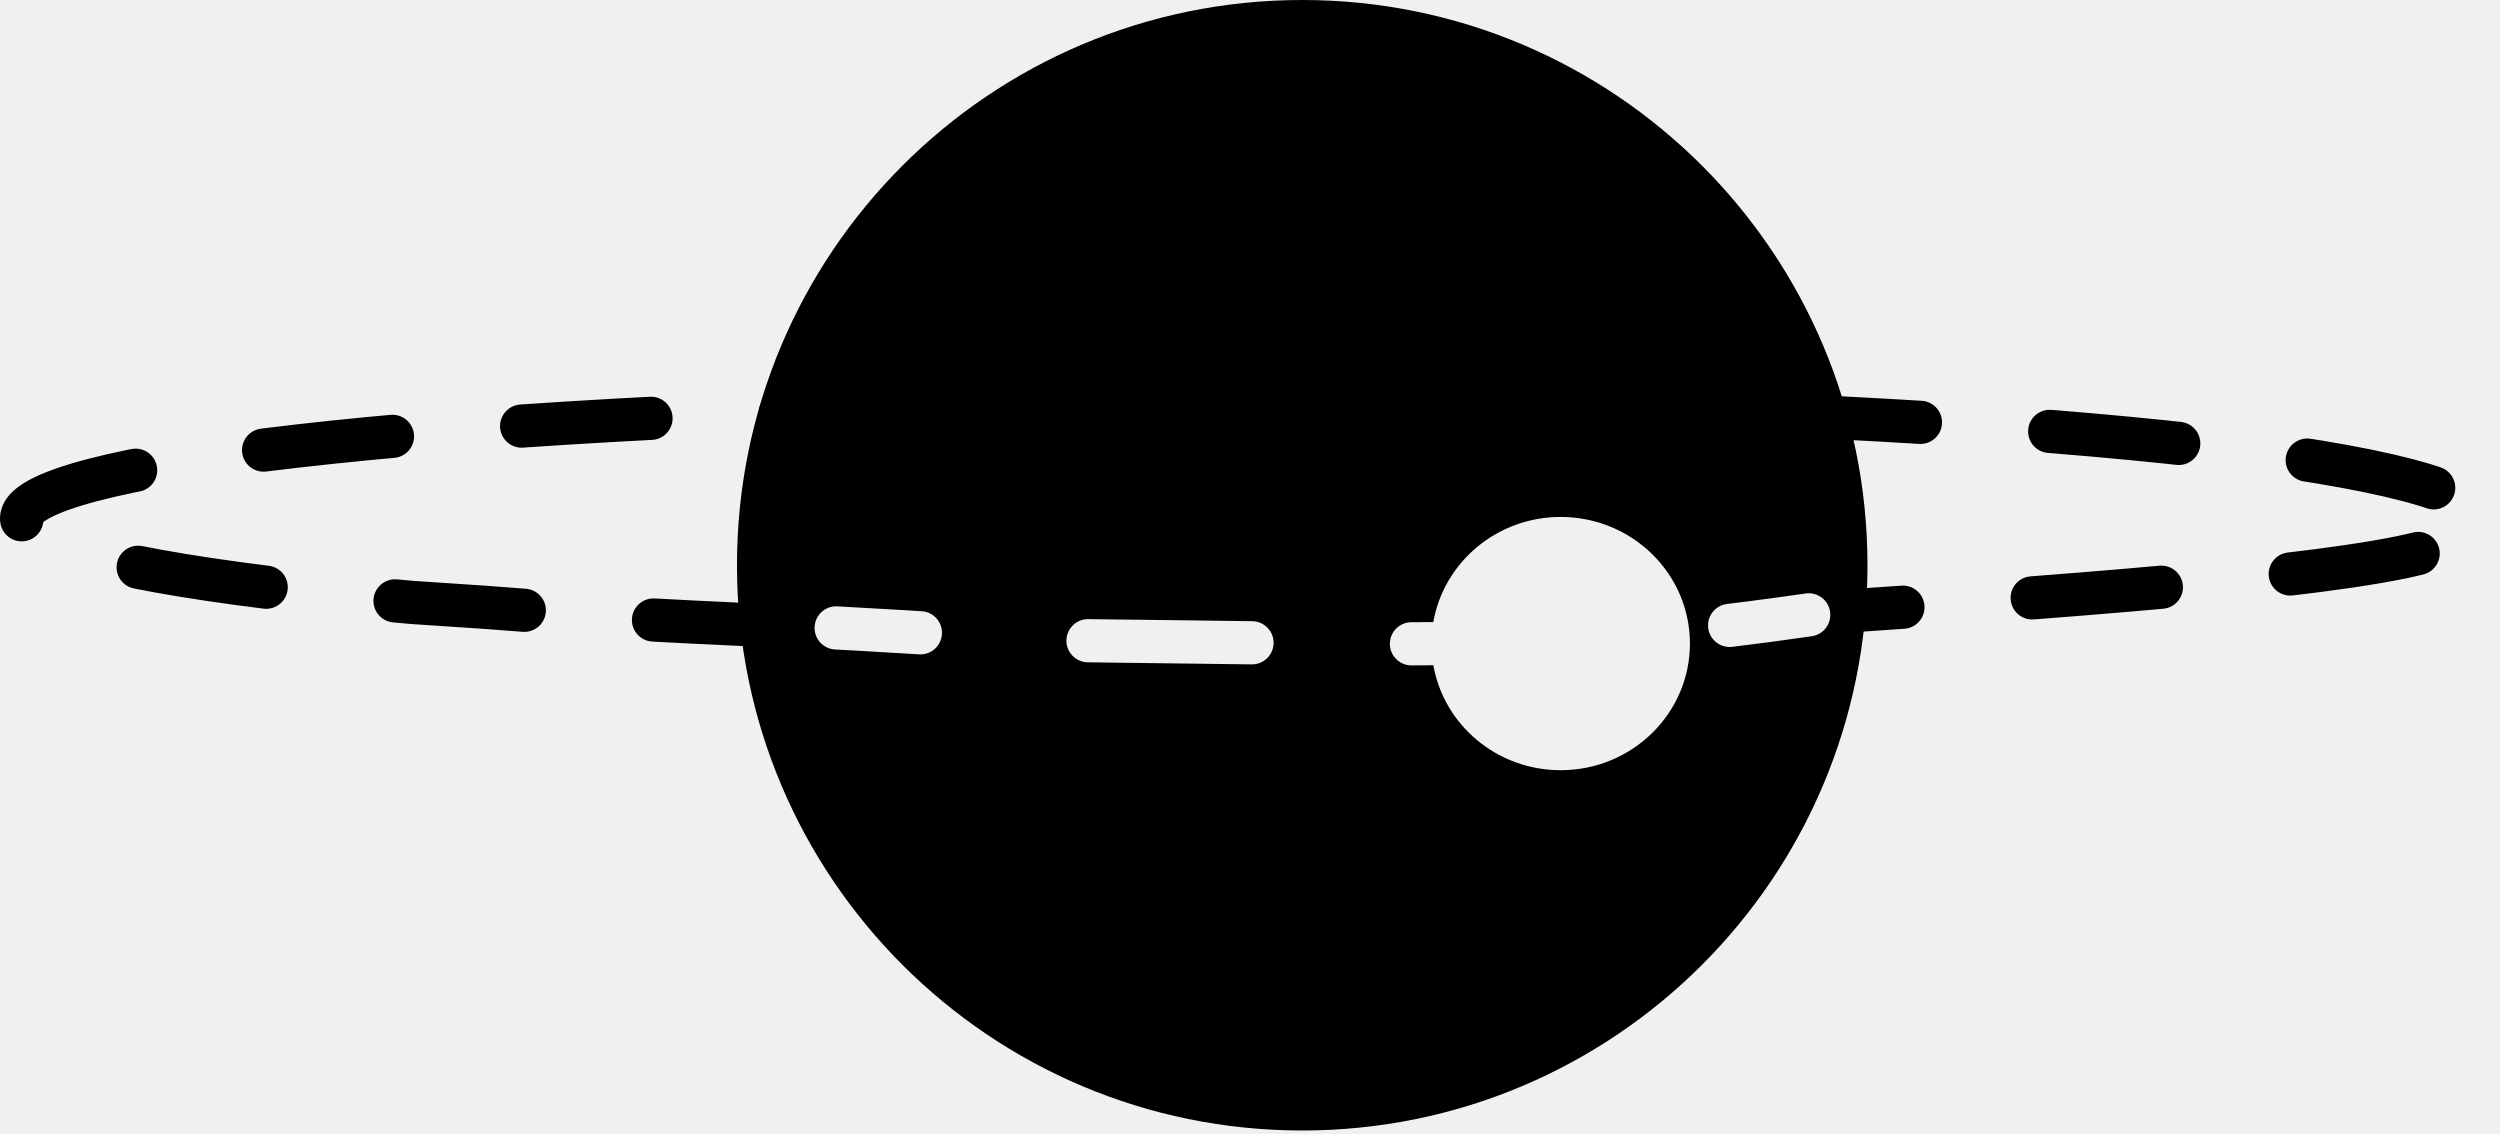
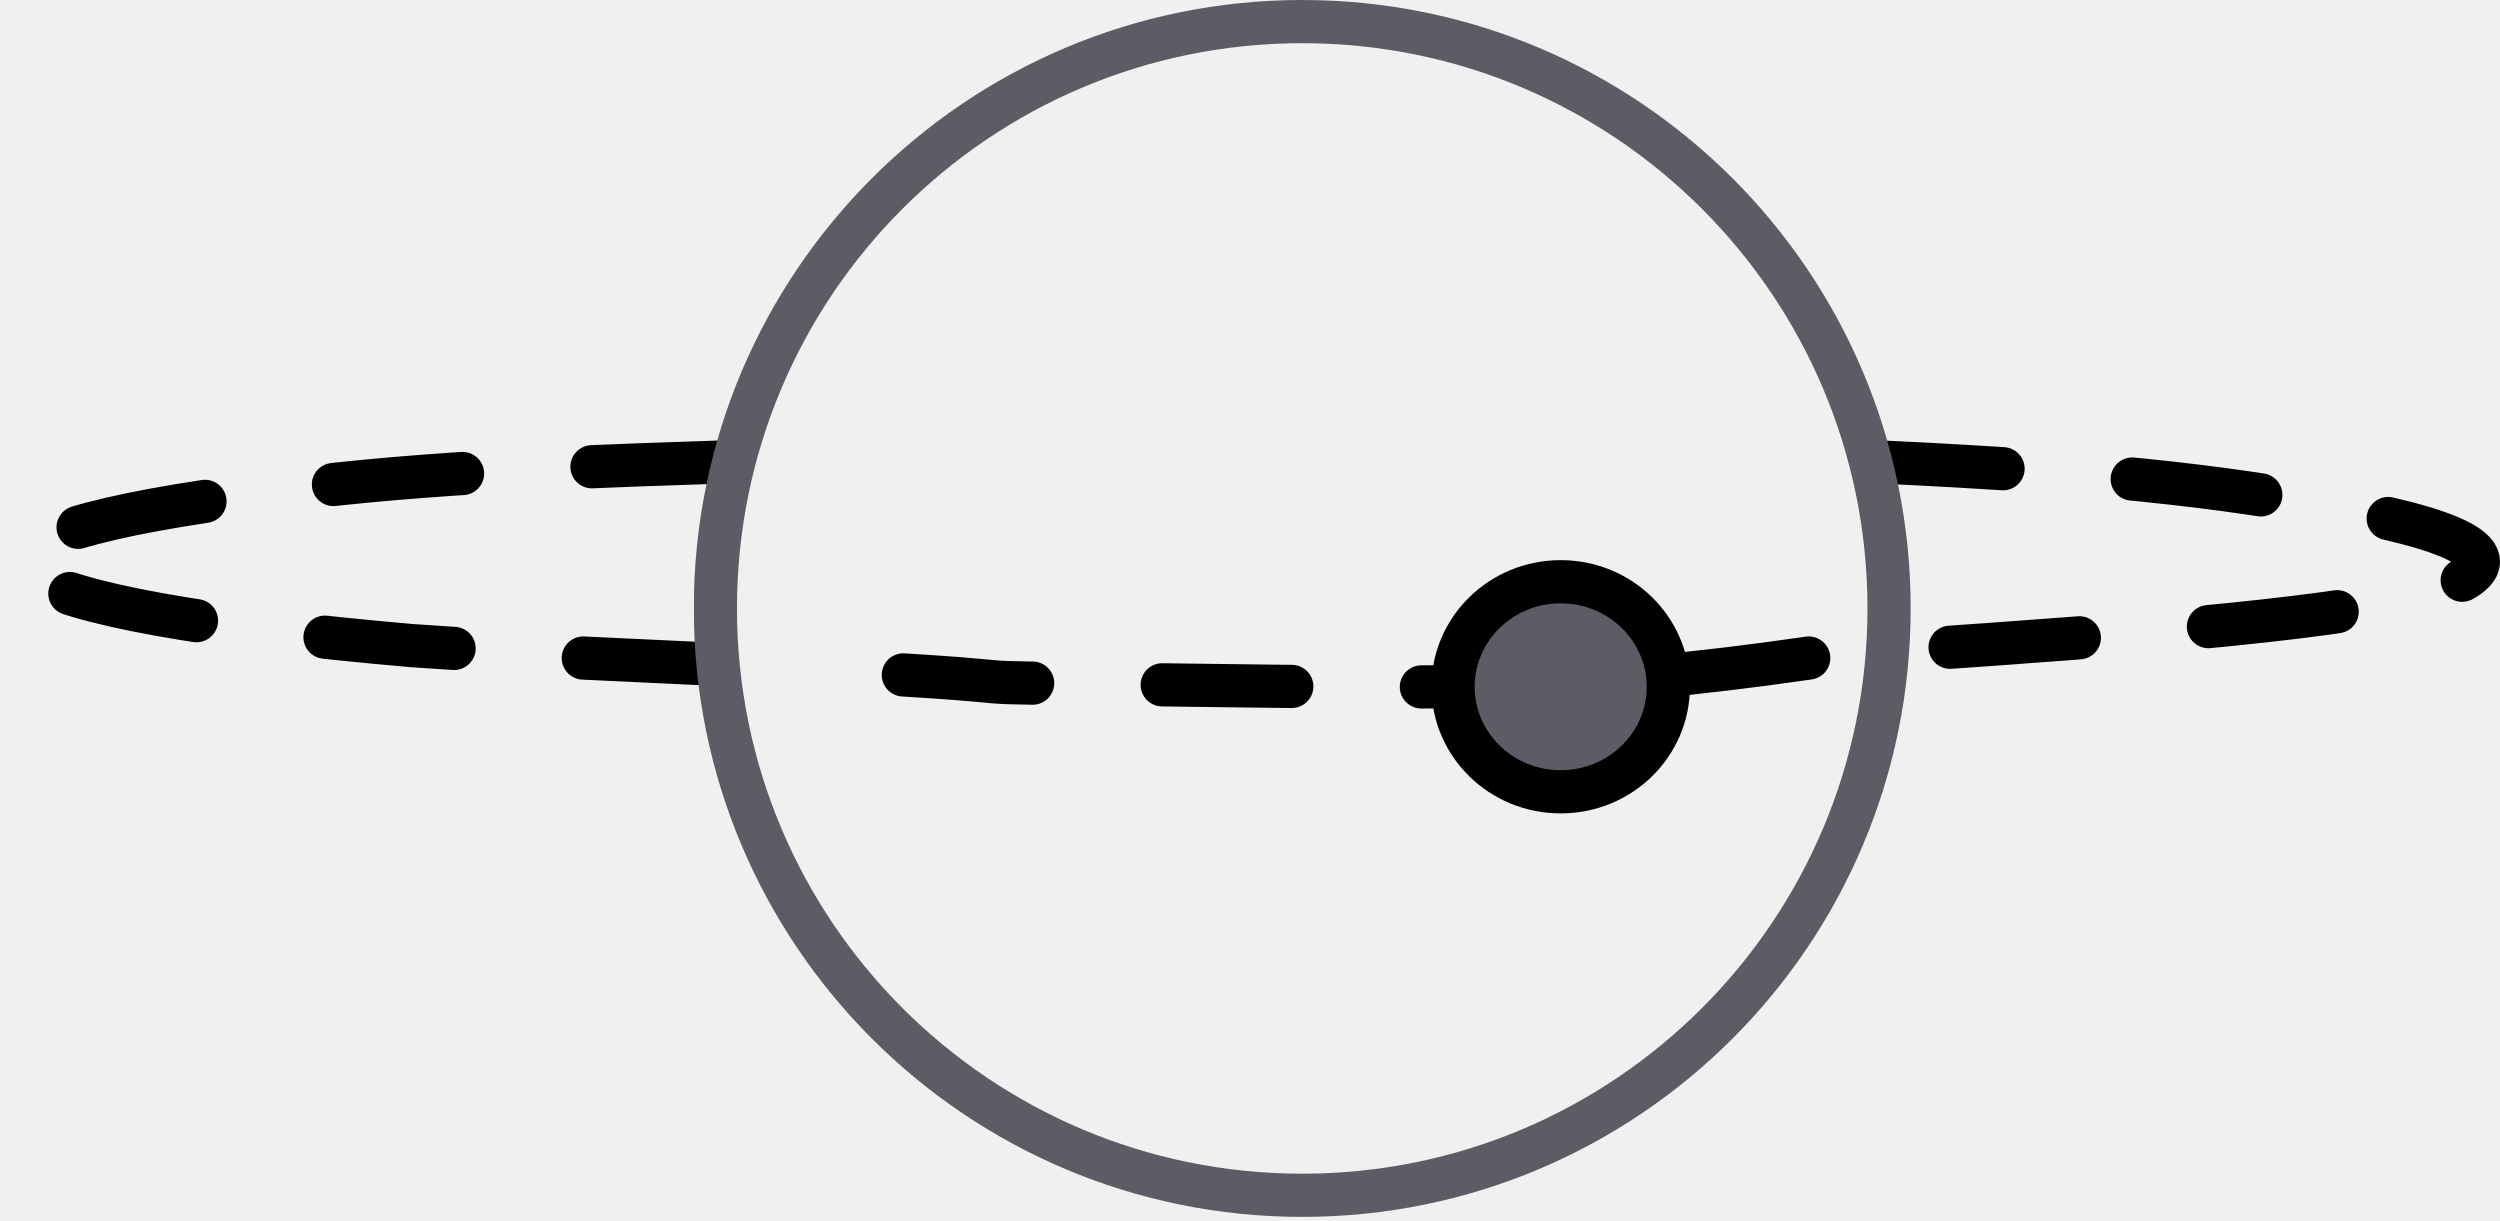
- <svg xmlns="http://www.w3.org/2000/svg" width="463" height="210" viewBox="0 0 463 210" fill="none">
-   <path d="M331.698 76.944C378.952 79.11 416.705 82.74 438.527 87.215C460.348 91.69 464.887 96.734 451.369 101.486C437.852 106.239 387.219 110.127 344.5 113M145 116C91.328 113.527 120.047 114.36 76.327 111.571C37.837 108.217 12.987 103.72 6.009 98.845C-0.969 93.971 10.357 89.022 38.059 84.84C65.76 80.659 108.122 77.504 157.927 75.914" stroke="black" stroke-width="8" stroke-linecap="round" stroke-dasharray="24 24" />
-   <path d="M241.17 0C298.986 0 345.855 46.868 345.855 104.684C345.855 162.499 298.986 209.368 241.17 209.368C183.355 209.368 136.487 162.499 136.487 104.684C136.487 46.868 183.355 0 241.17 0ZM289.04 95.738C277.206 95.738 267.38 104.153 265.45 115.208C265.387 115.209 265.324 115.21 265.261 115.211L261.389 115.235C259.18 115.244 257.396 117.042 257.405 119.251C257.414 121.46 259.211 123.243 261.42 123.234C262.781 123.229 264.126 123.219 265.457 123.207C267.401 134.245 277.219 142.641 289.04 142.641C302.258 142.641 312.974 132.141 312.974 119.189C312.974 106.238 302.258 95.738 289.04 95.738ZM201.552 114.662C199.343 114.635 197.53 116.403 197.502 118.611C197.475 120.82 199.244 122.634 201.453 122.661L217.04 122.856L231.82 123.044C234.029 123.071 235.841 121.303 235.869 119.094C235.896 116.885 234.126 115.072 231.917 115.045L217.142 114.856L201.552 114.662ZM154.87 112.289C152.753 112.283 150.981 113.937 150.867 116.074C150.748 118.28 152.441 120.165 154.647 120.283L159.38 120.542C163.809 120.789 167.347 121.002 170.2 121.186C172.404 121.327 174.306 119.655 174.448 117.45C174.59 115.246 172.918 113.344 170.713 113.202L167.599 113.007C164.243 112.802 160.137 112.566 155.075 112.295L154.87 112.289ZM338.934 113.299C338.628 111.181 336.714 109.691 334.607 109.888L334.403 109.912C330.566 110.467 326.894 110.968 323.352 111.418L319.851 111.852C317.658 112.116 316.094 114.109 316.359 116.302C316.615 118.426 318.494 119.961 320.605 119.813L320.81 119.794C325.493 119.229 330.376 118.578 335.547 117.83L335.75 117.795C337.827 117.386 339.24 115.417 338.934 113.299Z" fill="currentColor" />
+ <svg xmlns="http://www.w3.org/2000/svg" width="463" height="226" viewBox="0 0 463 226" fill="none">
+   <path d="M347 85.5C394.253 87.666 416.705 90.74 438.527 95.215C460.348 99.69 464.887 104.734 451.369 109.486C437.852 114.239 394.719 117.627 352 120.5M132 123C78.328 120.527 120.047 122.36 76.327 119.571C37.837 116.217 12.987 111.72 6.009 106.846C-0.969 101.971 10.357 97.022 38.059 92.84C65.76 88.659 85.695 87.09 135.5 85.5" stroke="black" stroke-width="8" stroke-linecap="round" stroke-dasharray="24 24" />
+   <mask id="path-2-outside-1_161_81" maskUnits="userSpaceOnUse" x="128.487" y="0" width="226" height="226" fill="black">
+     <rect fill="white" x="128.487" width="226" height="226" />
+     <path d="M241.17 8C298.986 8 345.855 54.868 345.855 112.684C345.855 170.499 298.986 217.368 241.17 217.368C183.355 217.368 136.487 170.499 136.487 112.684C136.487 54.868 183.355 8 241.17 8Z" />
+   </mask>
+   <path d="M241.17 8L241.17 0L241.17 0L241.17 8ZM345.855 112.684L353.855 112.684L353.855 112.684L345.855 112.684ZM241.17 217.368L241.17 225.368H241.17V217.368ZM136.487 112.684L128.487 112.684V112.684H136.487ZM241.17 8V16C294.567 16 337.855 59.287 337.855 112.684L345.855 112.684L353.855 112.684C353.855 50.45 303.404 0 241.17 0V8ZM345.855 112.684H337.855C337.855 166.081 294.567 209.368 241.17 209.368V217.368V225.368C303.404 225.368 353.855 174.917 353.855 112.684H345.855ZM241.17 217.368L241.17 209.368C187.774 209.368 144.487 166.081 144.487 112.684H136.487H128.487C128.487 174.917 178.937 225.368 241.17 225.368L241.17 217.368ZM136.487 112.684L144.487 112.684C144.487 59.287 187.774 16 241.17 16L241.17 8L241.17 0C178.937 0 128.487 50.45 128.487 112.684L136.487 112.684Z" fill="#5c5c64" mask="url(#path-2-outside-1_161_81)" />
+   <path d="M334.975 121.871C292.256 128.049 269.618 127.526 217.091 126.856C164.563 126.186 202.73 126.856 154.861 124.288" stroke="black" stroke-width="8" stroke-linecap="round" stroke-dasharray="24 24" />
+   <path d="M289.04 107.739C300.127 107.739 308.974 116.524 308.974 127.19C308.974 137.856 300.126 146.641 289.04 146.641C277.953 146.641 269.105 137.856 269.105 127.19C269.105 116.524 277.953 107.739 289.04 107.739Z" fill="#5c5c64" stroke="black" stroke-width="8" />
</svg>
